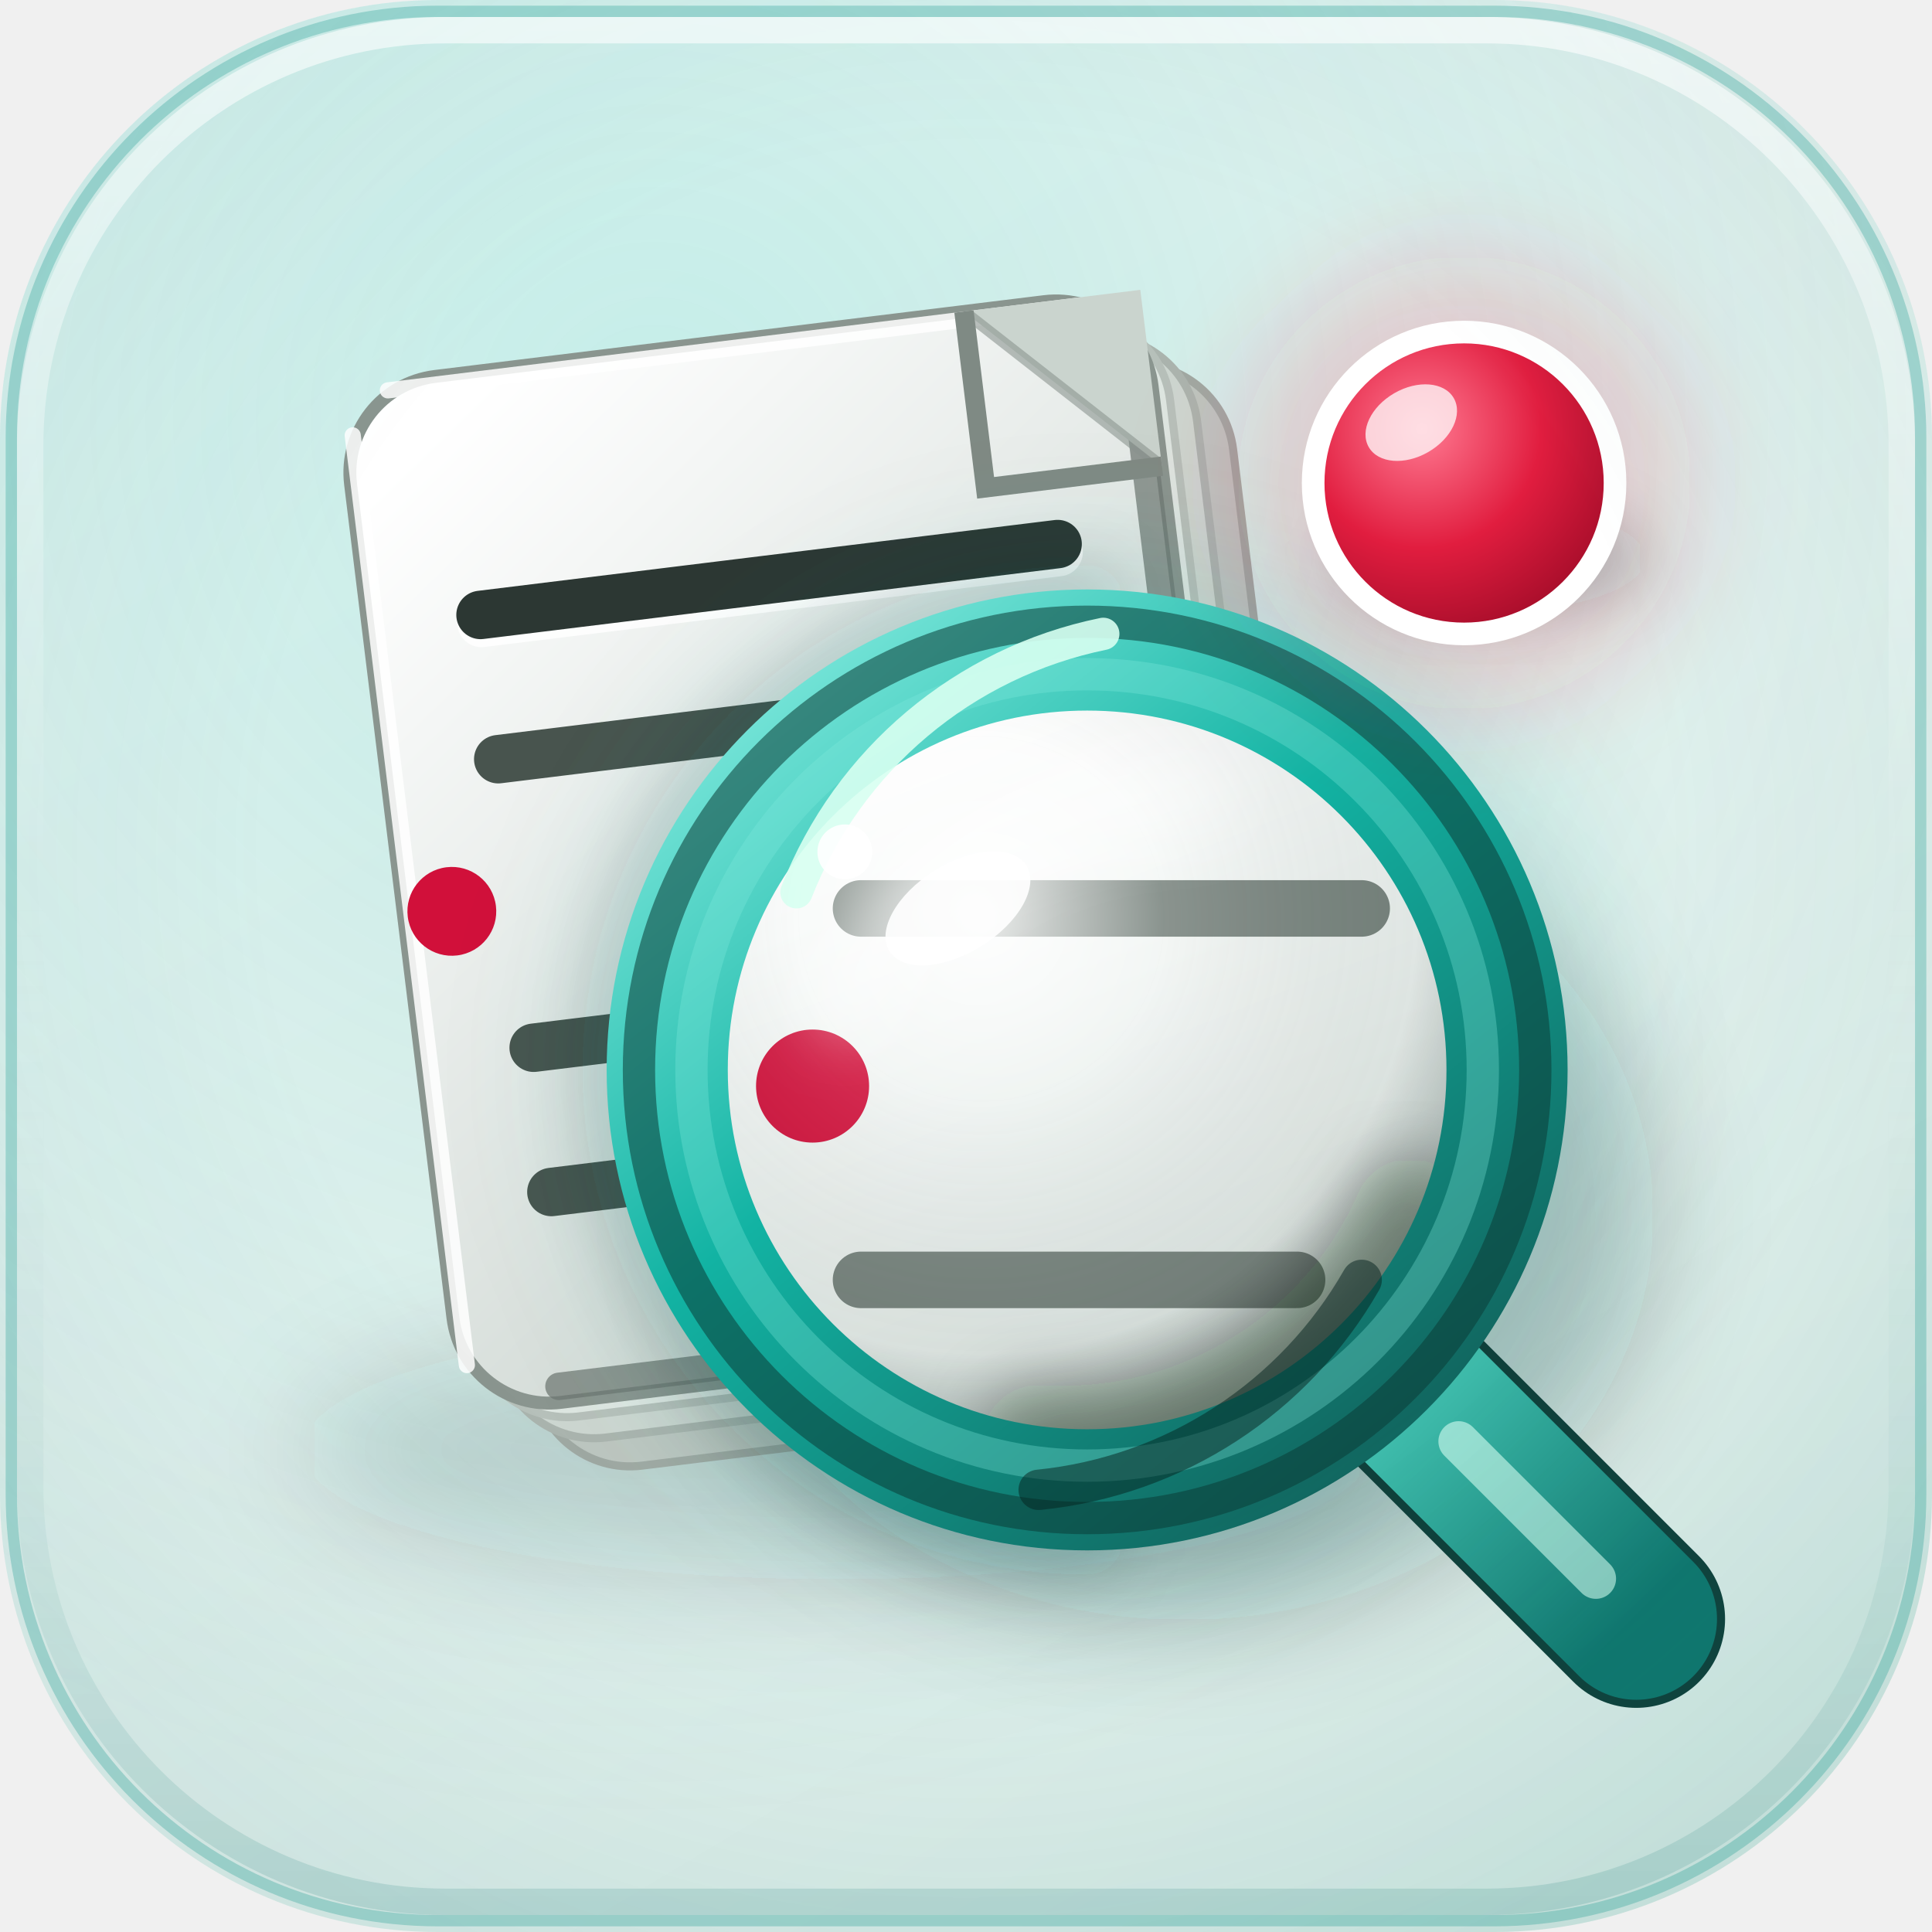
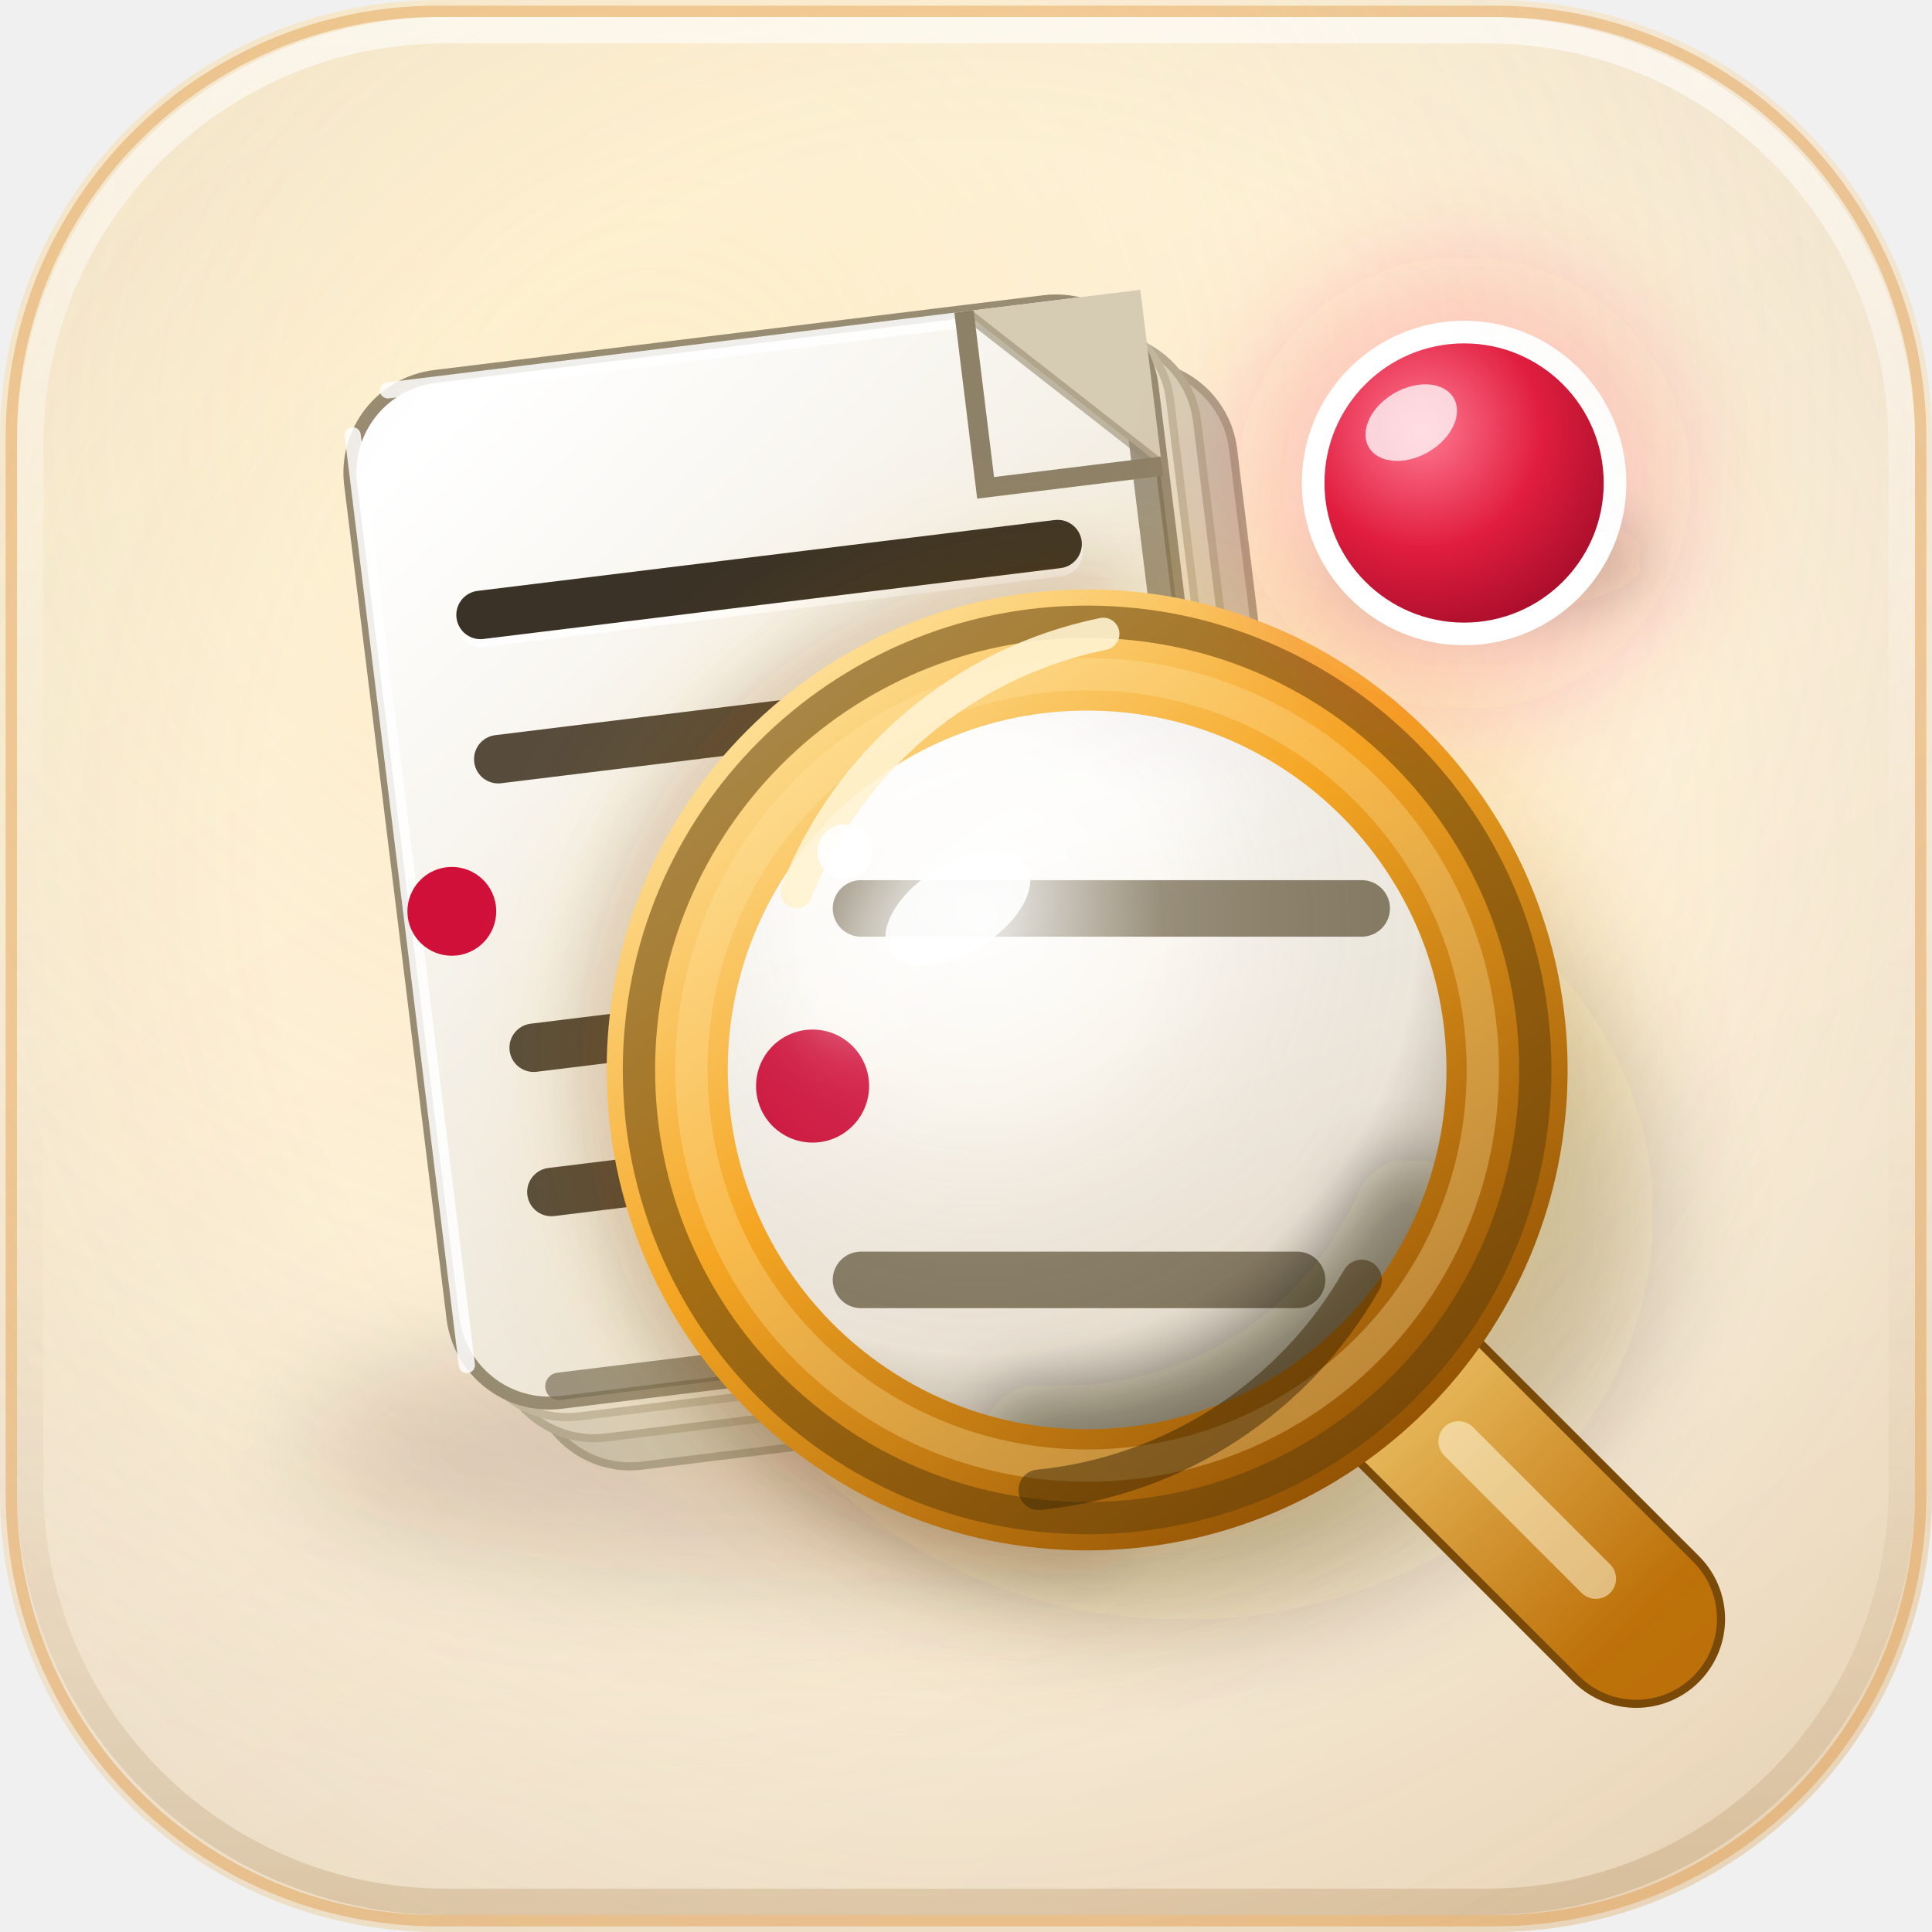
<svg xmlns="http://www.w3.org/2000/svg" viewBox="0 0 256 256" width="256" height="256" role="img" aria-label="Contract Scanner">
  <defs>
    <linearGradient id="tile" x1="0.2" y1="0" x2="0.8" y2="1">
-       <stop offset="0%" stop-color="#f4faf9" />
-       <stop offset="55%" stop-color="#e9f4f1" />
-       <stop offset="100%" stop-color="#d8ebe6" />
+       <stop offset="0%" stop-color="#fffdf6" />
+       <stop offset="55%" stop-color="#fdf4e4" />
+       <stop offset="100%" stop-color="#f6e7cf" />
    </linearGradient>
    <radialGradient id="backglow" cx="34%" cy="22%" r="72%">
-       <stop offset="0%" stop-color="#14c7b3" stop-opacity="0.20" />
-       <stop offset="100%" stop-color="#0d9488" stop-opacity="0" />
+       <stop offset="0%" stop-color="#fbcf5a" stop-opacity="0.24" />
+       <stop offset="100%" stop-color="#f59e0b" stop-opacity="0" />
    </radialGradient>
    <radialGradient id="vignette" cx="50%" cy="44%" r="62%">
-       <stop offset="58%" stop-color="#0f766e" stop-opacity="0" />
-       <stop offset="100%" stop-color="#0f766e" stop-opacity="0.10" />
+       <stop offset="58%" stop-color="#7a4400" stop-opacity="0" />
+       <stop offset="100%" stop-color="#7a4400" stop-opacity="0.10" />
    </radialGradient>
    <linearGradient id="bevel" x1="0" y1="0" x2="0" y2="1">
      <stop offset="0%" stop-color="#ffffff" stop-opacity="0.6" />
      <stop offset="45%" stop-color="#ffffff" stop-opacity="0" />
-       <stop offset="100%" stop-color="#0f766e" stop-opacity="0.16" />
+       <stop offset="100%" stop-color="#7a4400" stop-opacity="0.16" />
    </linearGradient>
    <linearGradient id="ring" x1="0.1" y1="0" x2="0.9" y2="1">
-       <stop offset="0%" stop-color="#7fe9dd" />
-       <stop offset="42%" stop-color="#12b3a3" />
-       <stop offset="100%" stop-color="#115e58" />
+       <stop offset="0%" stop-color="#ffe6a3" />
+       <stop offset="42%" stop-color="#f5a623" />
+       <stop offset="100%" stop-color="#8a4b00" />
    </linearGradient>
    <linearGradient id="handle" x1="0" y1="0" x2="1" y2="1">
-       <stop offset="0%" stop-color="#5eead4" />
-       <stop offset="100%" stop-color="#0f766e" />
+       <stop offset="0%" stop-color="#fde08a" />
+       <stop offset="100%" stop-color="#c2740a" />
    </linearGradient>
    <radialGradient id="glass" cx="36%" cy="30%" r="80%">
      <stop offset="0%" stop-color="#ffffff" stop-opacity="0.85" />
      <stop offset="30%" stop-color="#ffffff" stop-opacity="0.12" />
-       <stop offset="72%" stop-color="#0a1f1c" stop-opacity="0.06" />
-       <stop offset="100%" stop-color="#02110f" stop-opacity="0.45" />
+       <stop offset="72%" stop-color="#2a1c08" stop-opacity="0.06" />
+       <stop offset="100%" stop-color="#1a1004" stop-opacity="0.45" />
    </radialGradient>
    <linearGradient id="lens" x1="0.3" y1="0" x2="0.7" y2="1">
      <stop offset="0%" stop-color="#ffffff" />
-       <stop offset="100%" stop-color="#dce6e1" />
+       <stop offset="100%" stop-color="#f2e8d6" />
    </linearGradient>
    <linearGradient id="page" x1="0.2" y1="0" x2="0.8" y2="1">
      <stop offset="0%" stop-color="#ffffff" />
-       <stop offset="100%" stop-color="#c4cfc9" />
+       <stop offset="100%" stop-color="#e6dcc6" />
    </linearGradient>
    <linearGradient id="risk" x1="0" y1="0" x2="1" y2="0">
      <stop offset="0%" stop-color="#ff6b83" />
      <stop offset="100%" stop-color="#d1103a" />
    </linearGradient>
    <radialGradient id="badge" cx="36%" cy="32%" r="72%">
      <stop offset="0%" stop-color="#ff7a92" />
      <stop offset="55%" stop-color="#e11d3f" />
      <stop offset="100%" stop-color="#a60d2a" />
    </radialGradient>
    <filter id="blur4" x="-50%" y="-50%" width="200%" height="200%">
      <feGaussianBlur stdDeviation="4" />
    </filter>
    <filter id="blur7" x="-60%" y="-60%" width="220%" height="220%">
      <feGaussianBlur stdDeviation="7" />
    </filter>
    <clipPath id="tileClip">
      <rect width="256" height="256" rx="58" />
    </clipPath>
  </defs>
  <g clip-path="url(#tileClip)">
    <rect width="256" height="256" rx="58" fill="url(#tile)" />
    <rect width="256" height="256" rx="58" fill="url(#backglow)" />
    <g transform="translate(128 130) scale(1.07) translate(-128 -130)">
-       <ellipse cx="112" cy="188" rx="66" ry="16" fill="#0f2a26" fill-opacity="0.16" filter="url(#blur7)" />
+       <ellipse cx="112" cy="188" rx="66" ry="16" fill="#2a1c0f" fill-opacity="0.16" filter="url(#blur7)" />
      <g transform="rotate(-7 108 116)">
-         <rect x="67" y="59" width="100" height="128" rx="12" fill="#bcc6c0" stroke="#9fa9a3" stroke-width="1" />
-         <rect x="63" y="55" width="100" height="128" rx="12" fill="#ccd6d0" stroke="#aab4ae" stroke-width="1" />
-         <rect x="60" y="52" width="100" height="128" rx="12" fill="#dde6e1" stroke="#b6c0ba" stroke-width="1" />
-         <rect x="58" y="50" width="100" height="128" rx="12" fill="url(#page)" stroke="#8a958f" stroke-width="1.6" />
+         <rect x="67" y="59" width="100" height="128" rx="12" fill="#cabfa8" stroke="#ab9f86" stroke-width="1" />
+         <rect x="63" y="55" width="100" height="128" rx="12" fill="#d8cdb6" stroke="#b6aa90" stroke-width="1" />
+         <rect x="60" y="52" width="100" height="128" rx="12" fill="#e6dcc6" stroke="#c2b69c" stroke-width="1" />
+         <rect x="58" y="50" width="100" height="128" rx="12" fill="url(#page)" stroke="#988c72" stroke-width="1.6" />
        <path d="M64 51 H150 M59 56 V172" stroke="#ffffff" stroke-opacity="0.85" stroke-width="2" stroke-linecap="round" fill="none" />
-         <path d="M156 60 V172 M70 176 H150" stroke="#6b766f" stroke-opacity="0.7" stroke-width="3.4" stroke-linecap="round" fill="none" />
-         <path d="M136 50 L158 50 L158 72 Z" fill="#cad4ce" />
-         <path d="M136 50 L158 72" stroke="#8a958f" stroke-opacity="0.6" stroke-width="1.4" />
-         <path d="M136 50 L136 72 L158 72" fill="none" stroke="#7f8a84" stroke-width="2.4" />
+         <path d="M156 60 V172 M70 176 H150" stroke="#7a6f58" stroke-opacity="0.7" stroke-width="3.4" stroke-linecap="round" fill="none" />
+         <path d="M136 50 L158 50 L158 72 Z" fill="#d6cbb3" />
+         <path d="M136 50 L158 72" stroke="#988c72" stroke-opacity="0.6" stroke-width="1.4" />
+         <path d="M136 50 L136 72 L158 72" fill="none" stroke="#8d8168" stroke-width="2.4" />
        <g stroke-linecap="round">
          <path d="M72 81 H144" stroke="#ffffff" stroke-opacity="0.85" stroke-width="6" />
-           <path d="M72 80 H144" stroke="#2c3733" stroke-width="6" />
-           <path d="M72 98 H128" stroke="#48544e" stroke-width="6" />
+           <path d="M72 80 H144" stroke="#3a3226" stroke-width="6" />
+           <path d="M72 98 H128" stroke="#574c3b" stroke-width="6" />
          <path d="M72 116 H144" stroke="url(#risk)" stroke-width="7.5" />
          <circle cx="64" cy="116" r="5.5" fill="#d1103a" />
-           <path d="M72 134 H124" stroke="#48544e" stroke-width="6" />
-           <path d="M72 152 H138" stroke="#48544e" stroke-width="6" />
+           <path d="M72 134 H124" stroke="#574c3b" stroke-width="6" />
+           <path d="M72 152 H138" stroke="#574c3b" stroke-width="6" />
        </g>
      </g>
      <g transform="translate(-13 -9)">
-         <ellipse cx="168" cy="168" rx="58" ry="50" fill="#0f2a26" fill-opacity="0.22" filter="url(#blur7)" />
-         <path d="M156 92 A58 58 0 0 0 156 208" fill="none" stroke="#0f2a26" stroke-opacity="0.16" stroke-width="9" stroke-linecap="round" filter="url(#blur4)" />
-         <circle cx="156" cy="150" r="66" fill="#0d9488" fill-opacity="0.10" filter="url(#blur7)" />
-         <line x1="178" y1="172" x2="224" y2="218" stroke="#0f3f3a" stroke-width="22" stroke-linecap="round" />
+         <ellipse cx="168" cy="168" rx="58" ry="50" fill="#2a1c0f" fill-opacity="0.22" filter="url(#blur7)" />
+         <path d="M156 92 A58 58 0 0 0 156 208" fill="none" stroke="#2a1c0f" stroke-opacity="0.16" stroke-width="9" stroke-linecap="round" filter="url(#blur4)" />
+         <circle cx="156" cy="150" r="66" fill="#f59e0b" fill-opacity="0.12" filter="url(#blur7)" />
+         <line x1="178" y1="172" x2="224" y2="218" stroke="#7a4a08" stroke-width="22" stroke-linecap="round" />
        <line x1="180" y1="174" x2="224" y2="218" stroke="url(#handle)" stroke-width="20" stroke-linecap="round" />
-         <line x1="202" y1="196" x2="219" y2="213" stroke="#d7fff1" stroke-opacity="0.6" stroke-width="5" stroke-linecap="round" />
+         <line x1="202" y1="196" x2="219" y2="213" stroke="#fff3d1" stroke-opacity="0.6" stroke-width="5" stroke-linecap="round" />
        <clipPath id="lensClip">
          <circle cx="156" cy="150" r="47" />
        </clipPath>
        <g clip-path="url(#lensClip)">
          <circle cx="156" cy="150" r="47" fill="url(#lens)" />
-           <path d="M128 130 H190" stroke="#7a857f" stroke-width="7" stroke-linecap="round" />
+           <path d="M128 130 H190" stroke="#8a7f68" stroke-width="7" stroke-linecap="round" />
          <path d="M132 152 H188" stroke="url(#risk)" stroke-width="11" stroke-linecap="round" />
          <circle cx="122" cy="152" r="7" fill="#d1103a" />
-           <path d="M128 176 H182" stroke="#7a857f" stroke-width="7" stroke-linecap="round" />
+           <path d="M128 176 H182" stroke="#8a7f68" stroke-width="7" stroke-linecap="round" />
          <circle cx="156" cy="150" r="47" fill="url(#glass)" />
-           <path d="M196 168 A47 47 0 0 1 150 196" fill="none" stroke="#02140f" stroke-opacity="0.35" stroke-width="14" stroke-linecap="round" filter="url(#blur4)" />
+           <path d="M196 168 A47 47 0 0 1 150 196" fill="none" stroke="#241605" stroke-opacity="0.35" stroke-width="14" stroke-linecap="round" filter="url(#blur4)" />
          <path d="M126 142 A47 47 0 0 1 170 116" fill="none" stroke="#ffffff" stroke-opacity="0.5" stroke-width="7" stroke-linecap="round" filter="url(#blur4)" />
          <ellipse cx="140" cy="130" rx="10" ry="5.5" fill="#ffffff" fill-opacity="0.9" transform="rotate(-32 140 130)" />
        </g>
-         <circle cx="156" cy="150" r="57" fill="none" stroke="#06322e" stroke-width="3" />
-         <circle cx="156" cy="150" r="47" fill="none" stroke="#06322e" stroke-width="3" />
+         <circle cx="156" cy="150" r="57" fill="none" stroke="#5a3a08" stroke-width="3" />
+         <circle cx="156" cy="150" r="47" fill="none" stroke="#5a3a08" stroke-width="3" />
        <circle cx="156" cy="150" r="52" fill="none" stroke="url(#ring)" stroke-width="15" />
-         <circle cx="156" cy="150" r="49" fill="none" stroke="#7fe9dd" stroke-opacity="0.32" stroke-width="4" />
-         <circle cx="156" cy="150" r="55.5" fill="none" stroke="#0a3d38" stroke-opacity="0.55" stroke-width="4" />
-         <path d="M120 128 A52 52 0 0 1 158 96" fill="none" stroke="#d7fff1" stroke-opacity="0.9" stroke-width="4" stroke-linecap="round" />
-         <path d="M190 176 A52 52 0 0 1 150 202" fill="none" stroke="#04231f" stroke-opacity="0.5" stroke-width="5" stroke-linecap="round" />
+         <circle cx="156" cy="150" r="49" fill="none" stroke="#ffe6a3" stroke-opacity="0.32" stroke-width="4" />
+         <circle cx="156" cy="150" r="55.5" fill="none" stroke="#63410a" stroke-opacity="0.55" stroke-width="4" />
+         <path d="M120 128 A52 52 0 0 1 158 96" fill="none" stroke="#fff3d1" stroke-opacity="0.9" stroke-width="4" stroke-linecap="round" />
+         <path d="M190 176 A52 52 0 0 1 150 202" fill="none" stroke="#3d2705" stroke-opacity="0.5" stroke-width="5" stroke-linecap="round" />
        <circle cx="126" cy="123" r="3.4" fill="#ffffff" fill-opacity="0.9" />
      </g>
    </g>
    <circle cx="194" cy="64" r="30" fill="#ff2b50" fill-opacity="0.18" filter="url(#blur7)" />
-     <ellipse cx="198" cy="74" rx="20" ry="7" fill="#0f2a26" fill-opacity="0.22" filter="url(#blur4)" />
+     <ellipse cx="198" cy="74" rx="20" ry="7" fill="#2a1c0f" fill-opacity="0.22" filter="url(#blur4)" />
    <circle cx="194" cy="64" r="20" fill="url(#badge)" stroke="#ffffff" stroke-width="3" />
    <ellipse cx="187" cy="56" rx="6.5" ry="4.5" fill="#ffffff" fill-opacity="0.75" transform="rotate(-30 187 56)" />
    <rect width="256" height="256" rx="58" fill="url(#vignette)" />
    <rect x="4" y="4" width="248" height="248" rx="55" fill="none" stroke="url(#bevel)" stroke-width="3.5" />
  </g>
-   <rect x="1.5" y="1.5" width="253" height="253" rx="56.5" fill="none" stroke="#0d9488" stroke-opacity="0.28" stroke-width="1.5" />
+   <rect x="1.5" y="1.5" width="253" height="253" rx="56.5" fill="none" stroke="#d97706" stroke-opacity="0.30" stroke-width="1.5" />
</svg>
